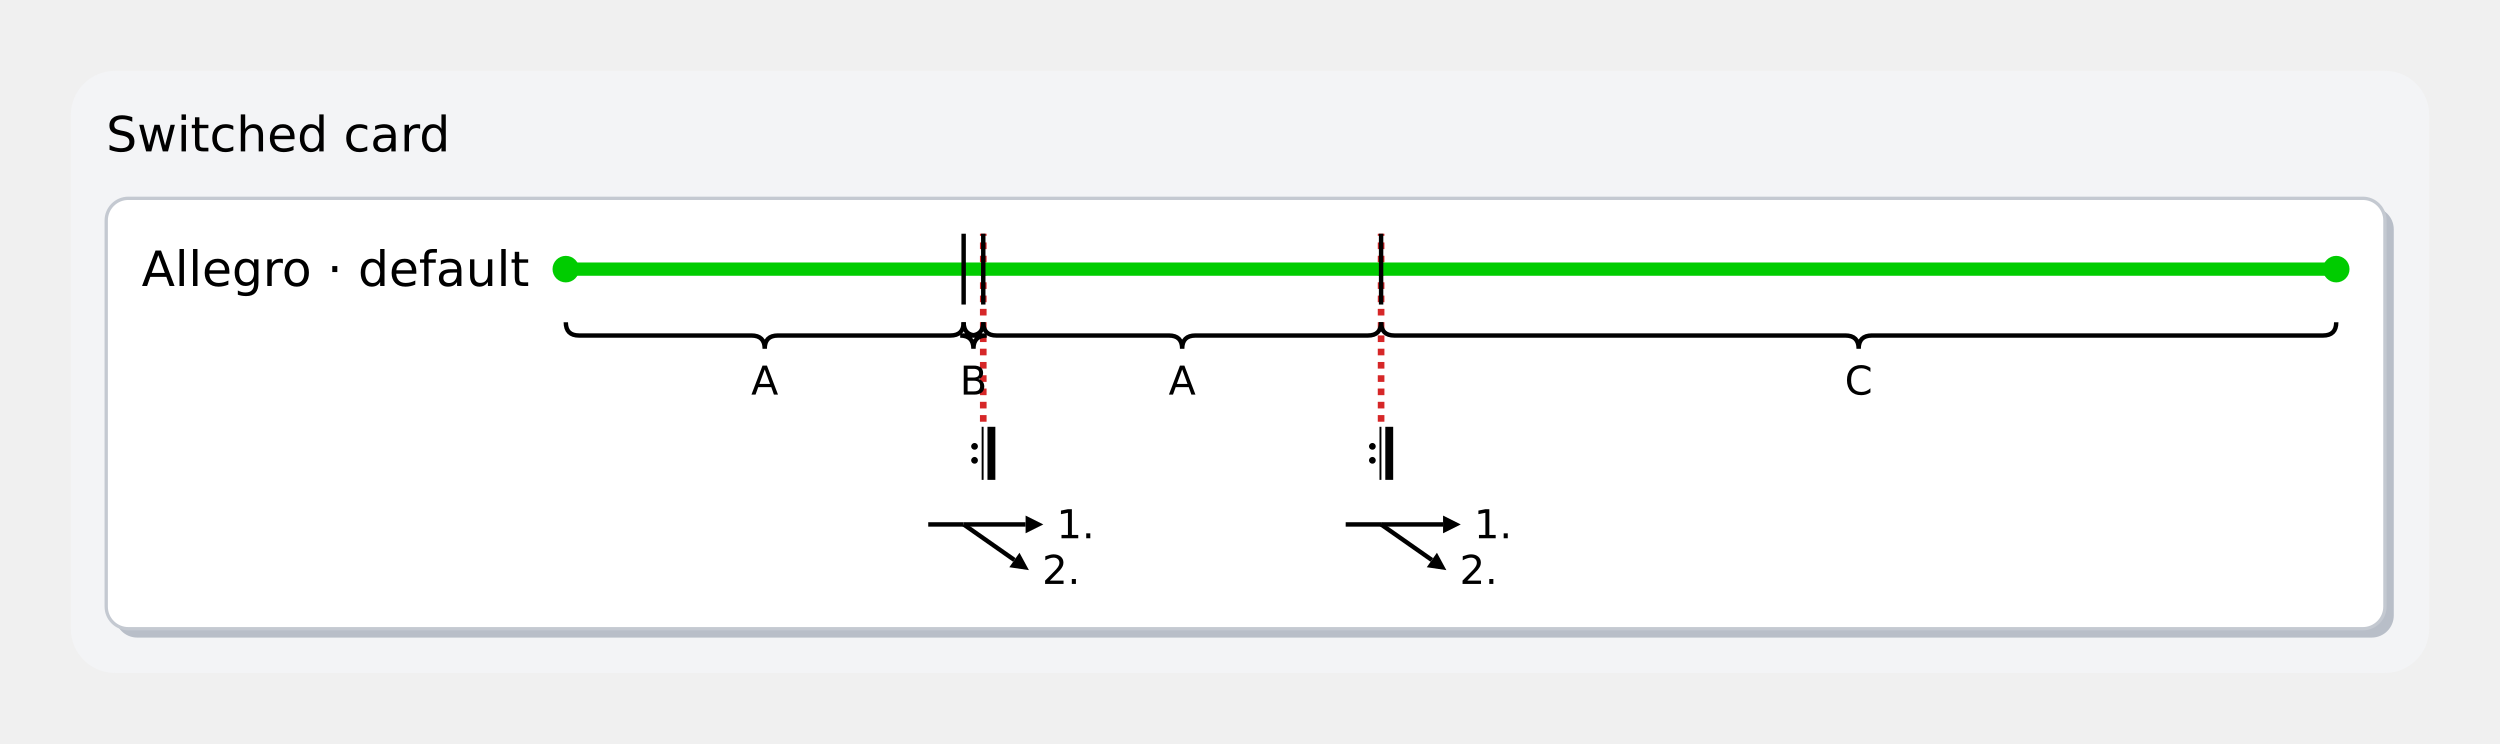
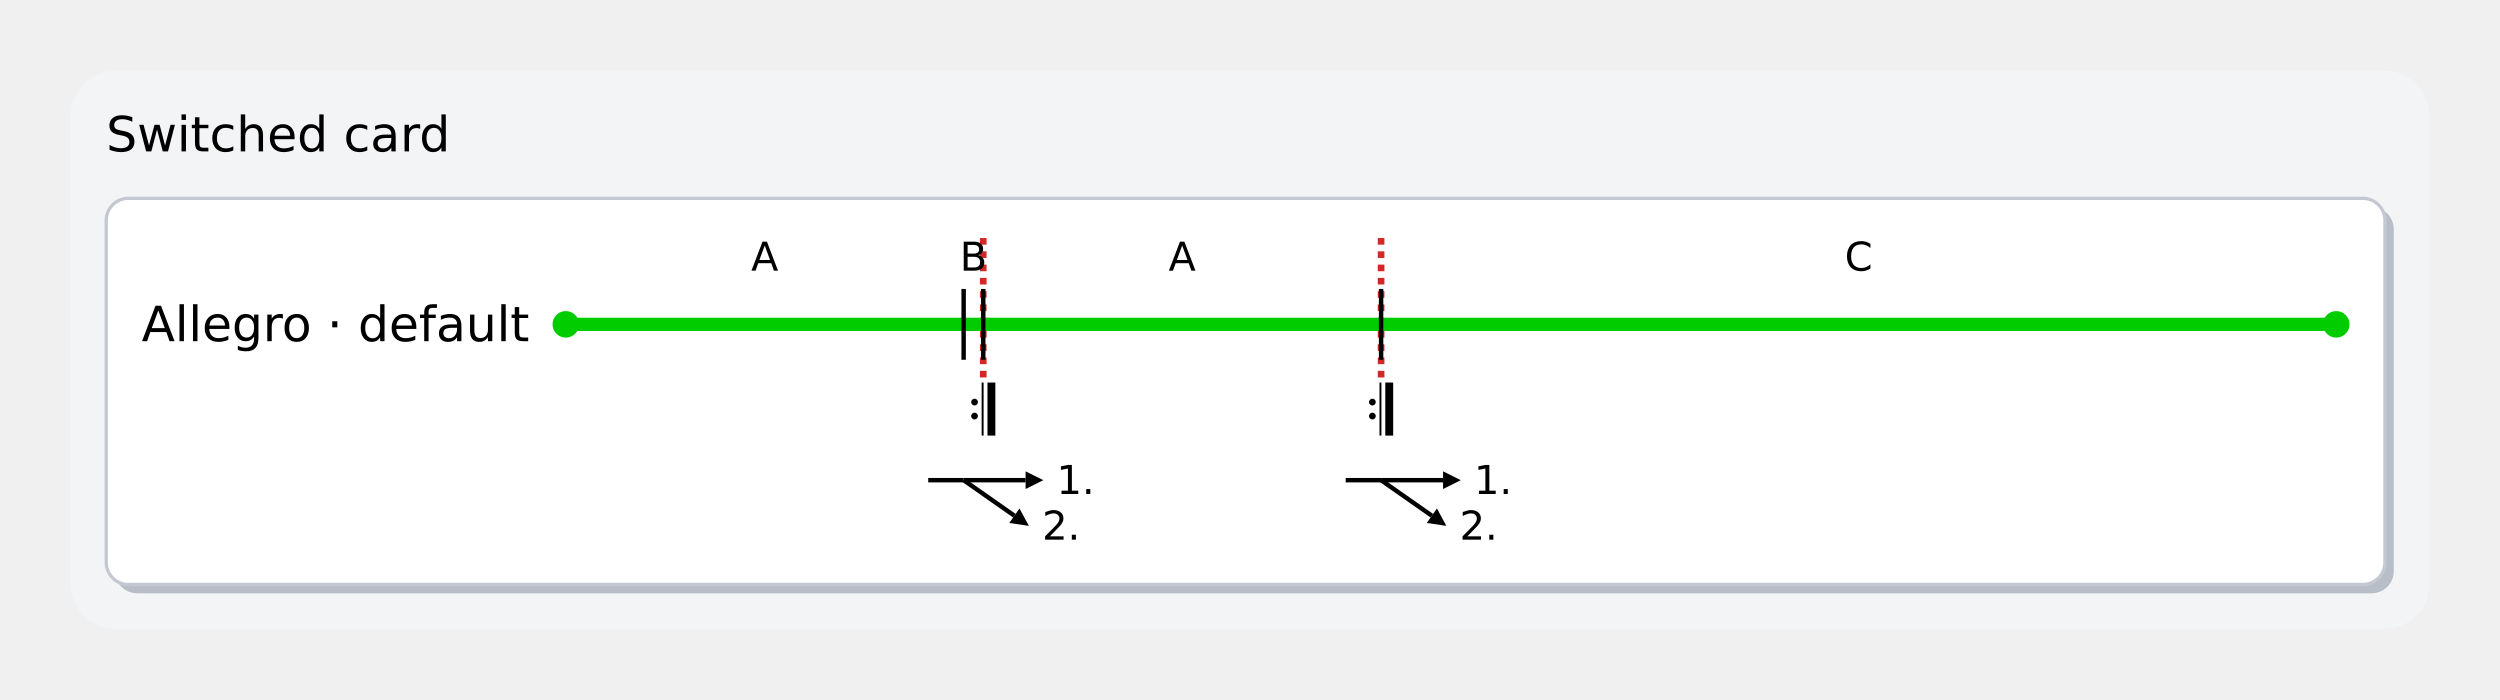
- <svg xmlns="http://www.w3.org/2000/svg" width="564.833" height="168.051" viewBox="0 0 564.833 168.051" font-family="DejaVu Sans, Noto Music" text-rendering="geometricPrecision" style="font-kerning:none;font-variant-ligatures:none">
+ <svg xmlns="http://www.w3.org/2000/svg" width="564.833" height="158.051" viewBox="0 0 564.833 158.051" font-family="DejaVu Sans, Noto Music" text-rendering="geometricPrecision" style="font-kerning:none;font-variant-ligatures:none">
  <g transform="translate(16 16)">
-     <rect x="0" y="0" width="532.833" height="136.051" rx="10" fill="#F3F4F6" />
+     <rect x="0" y="0" width="532.833" height="126.051" rx="10" fill="#F3F4F6" />
    <text data-part="name" x="8" y="18.21" text-anchor="start" font-size="11" fill="#000000">Switched card</text>
-     <rect data-id="allegro" data-part="card" x="10" y="30.805" width="514.833" height="97.246" rx="5" fill="#B8BEC8" />
-     <rect data-id="allegro" data-part="card" x="8" y="28.805" width="514.833" height="97.246" rx="5" fill="#FFFFFF" stroke="#C4C9D1" stroke-width="0.75" />
-     <line data-id="volta_break" x1="206.151" y1="79.281" x2="206.151" y2="36.805" stroke="#D62728" stroke-width="1.5" stroke-dasharray="1.5 1.5" />
-     <line data-id="volta_break" x1="296.035" y1="79.281" x2="296.035" y2="36.805" stroke="#D62728" stroke-width="1.5" stroke-dasharray="1.5 1.5" />
-     <path data-id="allegro" data-facet="regions" data-part="0" d="M111.834 56.805Q111.834 59.805 114.834 59.805L153.776 59.805Q156.776 59.805 156.776 62.805Q156.776 59.805 159.776 59.805L198.718 59.805Q201.718 59.805 201.718 56.805" fill="none" stroke="#000000" stroke-width="1" />
-     <path data-id="allegro" data-facet="regions" data-part="1" d="M201.718 56.805Q201.718 59.805 204.718 59.805L200.934 59.805Q203.934 59.805 203.934 62.805Q203.934 59.805 206.934 59.805L203.151 59.805Q206.151 59.805 206.151 56.805" fill="none" stroke="#000000" stroke-width="1" />
-     <path data-id="allegro" data-facet="regions" data-part="2" d="M206.151 56.805Q206.151 59.805 209.151 59.805L248.093 59.805Q251.093 59.805 251.093 62.805Q251.093 59.805 254.093 59.805L293.035 59.805Q296.035 59.805 296.035 56.805" fill="none" stroke="#000000" stroke-width="1" />
-     <path data-id="allegro" data-facet="regions" data-part="3" d="M296.035 56.805Q296.035 59.805 299.035 59.805L400.934 59.805Q403.934 59.805 403.934 62.805Q403.934 59.805 406.934 59.805L508.834 59.805Q511.834 59.805 511.834 56.805" fill="none" stroke="#000000" stroke-width="1" />
-     <line data-id="volta_jump" data-part="fork" x1="193.718" y1="102.488" x2="201.718" y2="102.488" stroke="#000000" stroke-width="1" />
-     <line data-id="volta_jump" data-part="fork" x1="201.718" y1="102.488" x2="215.718" y2="102.488" stroke="#000000" stroke-width="1" />
-     <polygon data-id="volta_jump" data-part="fork" points="219.718,102.488 215.718,100.488 215.718,104.488" fill="#000000" />
-     <line data-id="volta_jump" data-part="fork" x1="201.718" y1="102.488" x2="213.186" y2="110.518" stroke="#000000" stroke-width="1" />
-     <polygon data-id="volta_jump" data-part="fork" points="216.463,112.813 214.333,108.88 212.039,112.157" fill="#000000" />
-     <text data-id="volta_jump" data-part="fork" x="222.718" y="105.604" text-anchor="start" font-size="9" fill="#000000">1.</text>
-     <text data-id="volta_jump" data-part="fork" x="219.463" y="115.928" text-anchor="start" font-size="9" fill="#000000">2.</text>
-     <line data-id="volta_jump" data-part="fork" x1="288.035" y1="102.488" x2="296.035" y2="102.488" stroke="#000000" stroke-width="1" />
-     <line data-id="volta_jump" data-part="fork" x1="296.035" y1="102.488" x2="310.035" y2="102.488" stroke="#000000" stroke-width="1" />
-     <polygon data-id="volta_jump" data-part="fork" points="314.035,102.488 310.035,100.488 310.035,104.488" fill="#000000" />
-     <line data-id="volta_jump" data-part="fork" x1="296.035" y1="102.488" x2="307.503" y2="110.518" stroke="#000000" stroke-width="1" />
-     <polygon data-id="volta_jump" data-part="fork" points="310.78,112.813 308.651,108.88 306.356,112.157" fill="#000000" />
-     <text data-id="volta_jump" data-part="fork" x="317.035" y="105.604" text-anchor="start" font-size="9" fill="#000000">1.</text>
-     <text data-id="volta_jump" data-part="fork" x="313.78" y="115.928" text-anchor="start" font-size="9" fill="#000000">2.</text>
-     <line data-id="allegro" x1="111.834" y1="44.805" x2="511.834" y2="44.805" stroke="#00CC00" stroke-width="3" />
-     <circle data-id="allegro" cx="111.834" cy="44.805" r="3" fill="#00CC00" />
-     <circle data-id="allegro" cx="511.834" cy="44.805" r="3" fill="#00CC00" />
-     <line data-id="allegro" data-facet="regions" data-part="1 start" x1="201.718" y1="36.805" x2="201.718" y2="52.805" stroke="#000000" stroke-width="1" />
-     <line data-id="allegro" data-facet="regions" data-part="2 start" x1="206.151" y1="36.805" x2="206.151" y2="52.805" stroke="#000000" stroke-width="1" />
-     <line data-id="allegro" data-facet="regions" data-part="3 start" x1="296.035" y1="36.805" x2="296.035" y2="52.805" stroke="#000000" stroke-width="1" />
-     <text data-id="allegro" data-part="name" x="16" y="48.613" text-anchor="start" font-size="11" fill="#000000">Allegro · default</text>
-     <text data-id="allegro" data-facet="regions" data-part="0 label" x="156.776" y="73.159" text-anchor="middle" font-size="9" fill="#000000">A</text>
-     <text data-id="allegro" data-facet="regions" data-part="1 label" x="203.934" y="73.159" text-anchor="middle" font-size="9" fill="#000000">B</text>
-     <text data-id="allegro" data-facet="regions" data-part="2 label" x="251.093" y="73.159" text-anchor="middle" font-size="9" fill="#000000">A</text>
-     <text data-id="allegro" data-facet="regions" data-part="3 label" x="403.934" y="73.159" text-anchor="middle" font-size="9" fill="#000000">C</text>
-     <text data-id="repeat_end" data-part="symbol" x="206.151" y="92.42" text-anchor="middle" font-size="12" fill="#000000">𝄇</text>
-     <text data-id="repeat_end" data-part="symbol" x="296.035" y="92.42" text-anchor="middle" font-size="12" fill="#000000">𝄇</text>
+     <rect data-id="allegro" data-part="card" x="10" y="30.805" width="514.833" height="87.246" rx="5" fill="#B8BEC8" />
+     <rect data-id="allegro" data-part="card" x="8" y="28.805" width="514.833" height="87.246" rx="5" fill="#FFFFFF" stroke="#C4C9D1" stroke-width="0.75" />
+     <line data-id="volta_break" x1="206.151" y1="69.281" x2="206.151" y2="36.805" stroke="#D62728" stroke-width="1.5" stroke-dasharray="1.5 1.5" />
+     <line data-id="volta_break" x1="296.035" y1="69.281" x2="296.035" y2="36.805" stroke="#D62728" stroke-width="1.5" stroke-dasharray="1.5 1.5" />
+     <line data-id="volta_jump" data-part="fork" x1="193.718" y1="92.488" x2="201.718" y2="92.488" stroke="#000000" stroke-width="1" />
+     <line data-id="volta_jump" data-part="fork" x1="201.718" y1="92.488" x2="215.718" y2="92.488" stroke="#000000" stroke-width="1" />
+     <polygon data-id="volta_jump" data-part="fork" points="219.718,92.488 215.718,90.488 215.718,94.488" fill="#000000" />
+     <line data-id="volta_jump" data-part="fork" x1="201.718" y1="92.488" x2="213.186" y2="100.518" stroke="#000000" stroke-width="1" />
+     <polygon data-id="volta_jump" data-part="fork" points="216.463,102.813 214.333,98.88 212.039,102.157" fill="#000000" />
+     <text data-id="volta_jump" data-part="fork" x="222.718" y="95.604" text-anchor="start" font-size="9" fill="#000000">1.</text>
+     <text data-id="volta_jump" data-part="fork" x="219.463" y="105.928" text-anchor="start" font-size="9" fill="#000000">2.</text>
+     <line data-id="volta_jump" data-part="fork" x1="288.035" y1="92.488" x2="296.035" y2="92.488" stroke="#000000" stroke-width="1" />
+     <line data-id="volta_jump" data-part="fork" x1="296.035" y1="92.488" x2="310.035" y2="92.488" stroke="#000000" stroke-width="1" />
+     <polygon data-id="volta_jump" data-part="fork" points="314.035,92.488 310.035,90.488 310.035,94.488" fill="#000000" />
+     <line data-id="volta_jump" data-part="fork" x1="296.035" y1="92.488" x2="307.503" y2="100.518" stroke="#000000" stroke-width="1" />
+     <polygon data-id="volta_jump" data-part="fork" points="310.78,102.813 308.651,98.88 306.356,102.157" fill="#000000" />
+     <text data-id="volta_jump" data-part="fork" x="317.035" y="95.604" text-anchor="start" font-size="9" fill="#000000">1.</text>
+     <text data-id="volta_jump" data-part="fork" x="313.78" y="105.928" text-anchor="start" font-size="9" fill="#000000">2.</text>
+     <line data-id="allegro" x1="111.834" y1="57.281" x2="511.834" y2="57.281" stroke="#00CC00" stroke-width="3" />
+     <circle data-id="allegro" cx="111.834" cy="57.281" r="3" fill="#00CC00" />
+     <circle data-id="allegro" cx="511.834" cy="57.281" r="3" fill="#00CC00" />
+     <line data-id="allegro" data-part="1 start" x1="201.718" y1="49.281" x2="201.718" y2="65.281" stroke="#000000" stroke-width="1" />
+     <line data-id="allegro" data-part="2 start" x1="206.151" y1="49.281" x2="206.151" y2="65.281" stroke="#000000" stroke-width="1" />
+     <line data-id="allegro" data-part="3 start" x1="296.035" y1="49.281" x2="296.035" y2="65.281" stroke="#000000" stroke-width="1" />
+     <text data-id="allegro" data-part="name" x="16" y="61.089" text-anchor="start" font-size="11" fill="#000000">Allegro · default</text>
+     <text data-id="allegro" data-part="0 label" x="156.776" y="45.159" text-anchor="middle" font-size="9" fill="#000000">A</text>
+     <text data-id="allegro" data-part="1 label" x="203.934" y="45.159" text-anchor="middle" font-size="9" fill="#000000">B</text>
+     <text data-id="allegro" data-part="2 label" x="251.093" y="45.159" text-anchor="middle" font-size="9" fill="#000000">A</text>
+     <text data-id="allegro" data-part="3 label" x="403.934" y="45.159" text-anchor="middle" font-size="9" fill="#000000">C</text>
+     <text data-id="repeat_end" data-part="symbol" x="206.151" y="82.42" text-anchor="middle" font-size="12" fill="#000000">𝄇</text>
+     <text data-id="repeat_end" data-part="symbol" x="296.035" y="82.42" text-anchor="middle" font-size="12" fill="#000000">𝄇</text>
  </g>
</svg>
